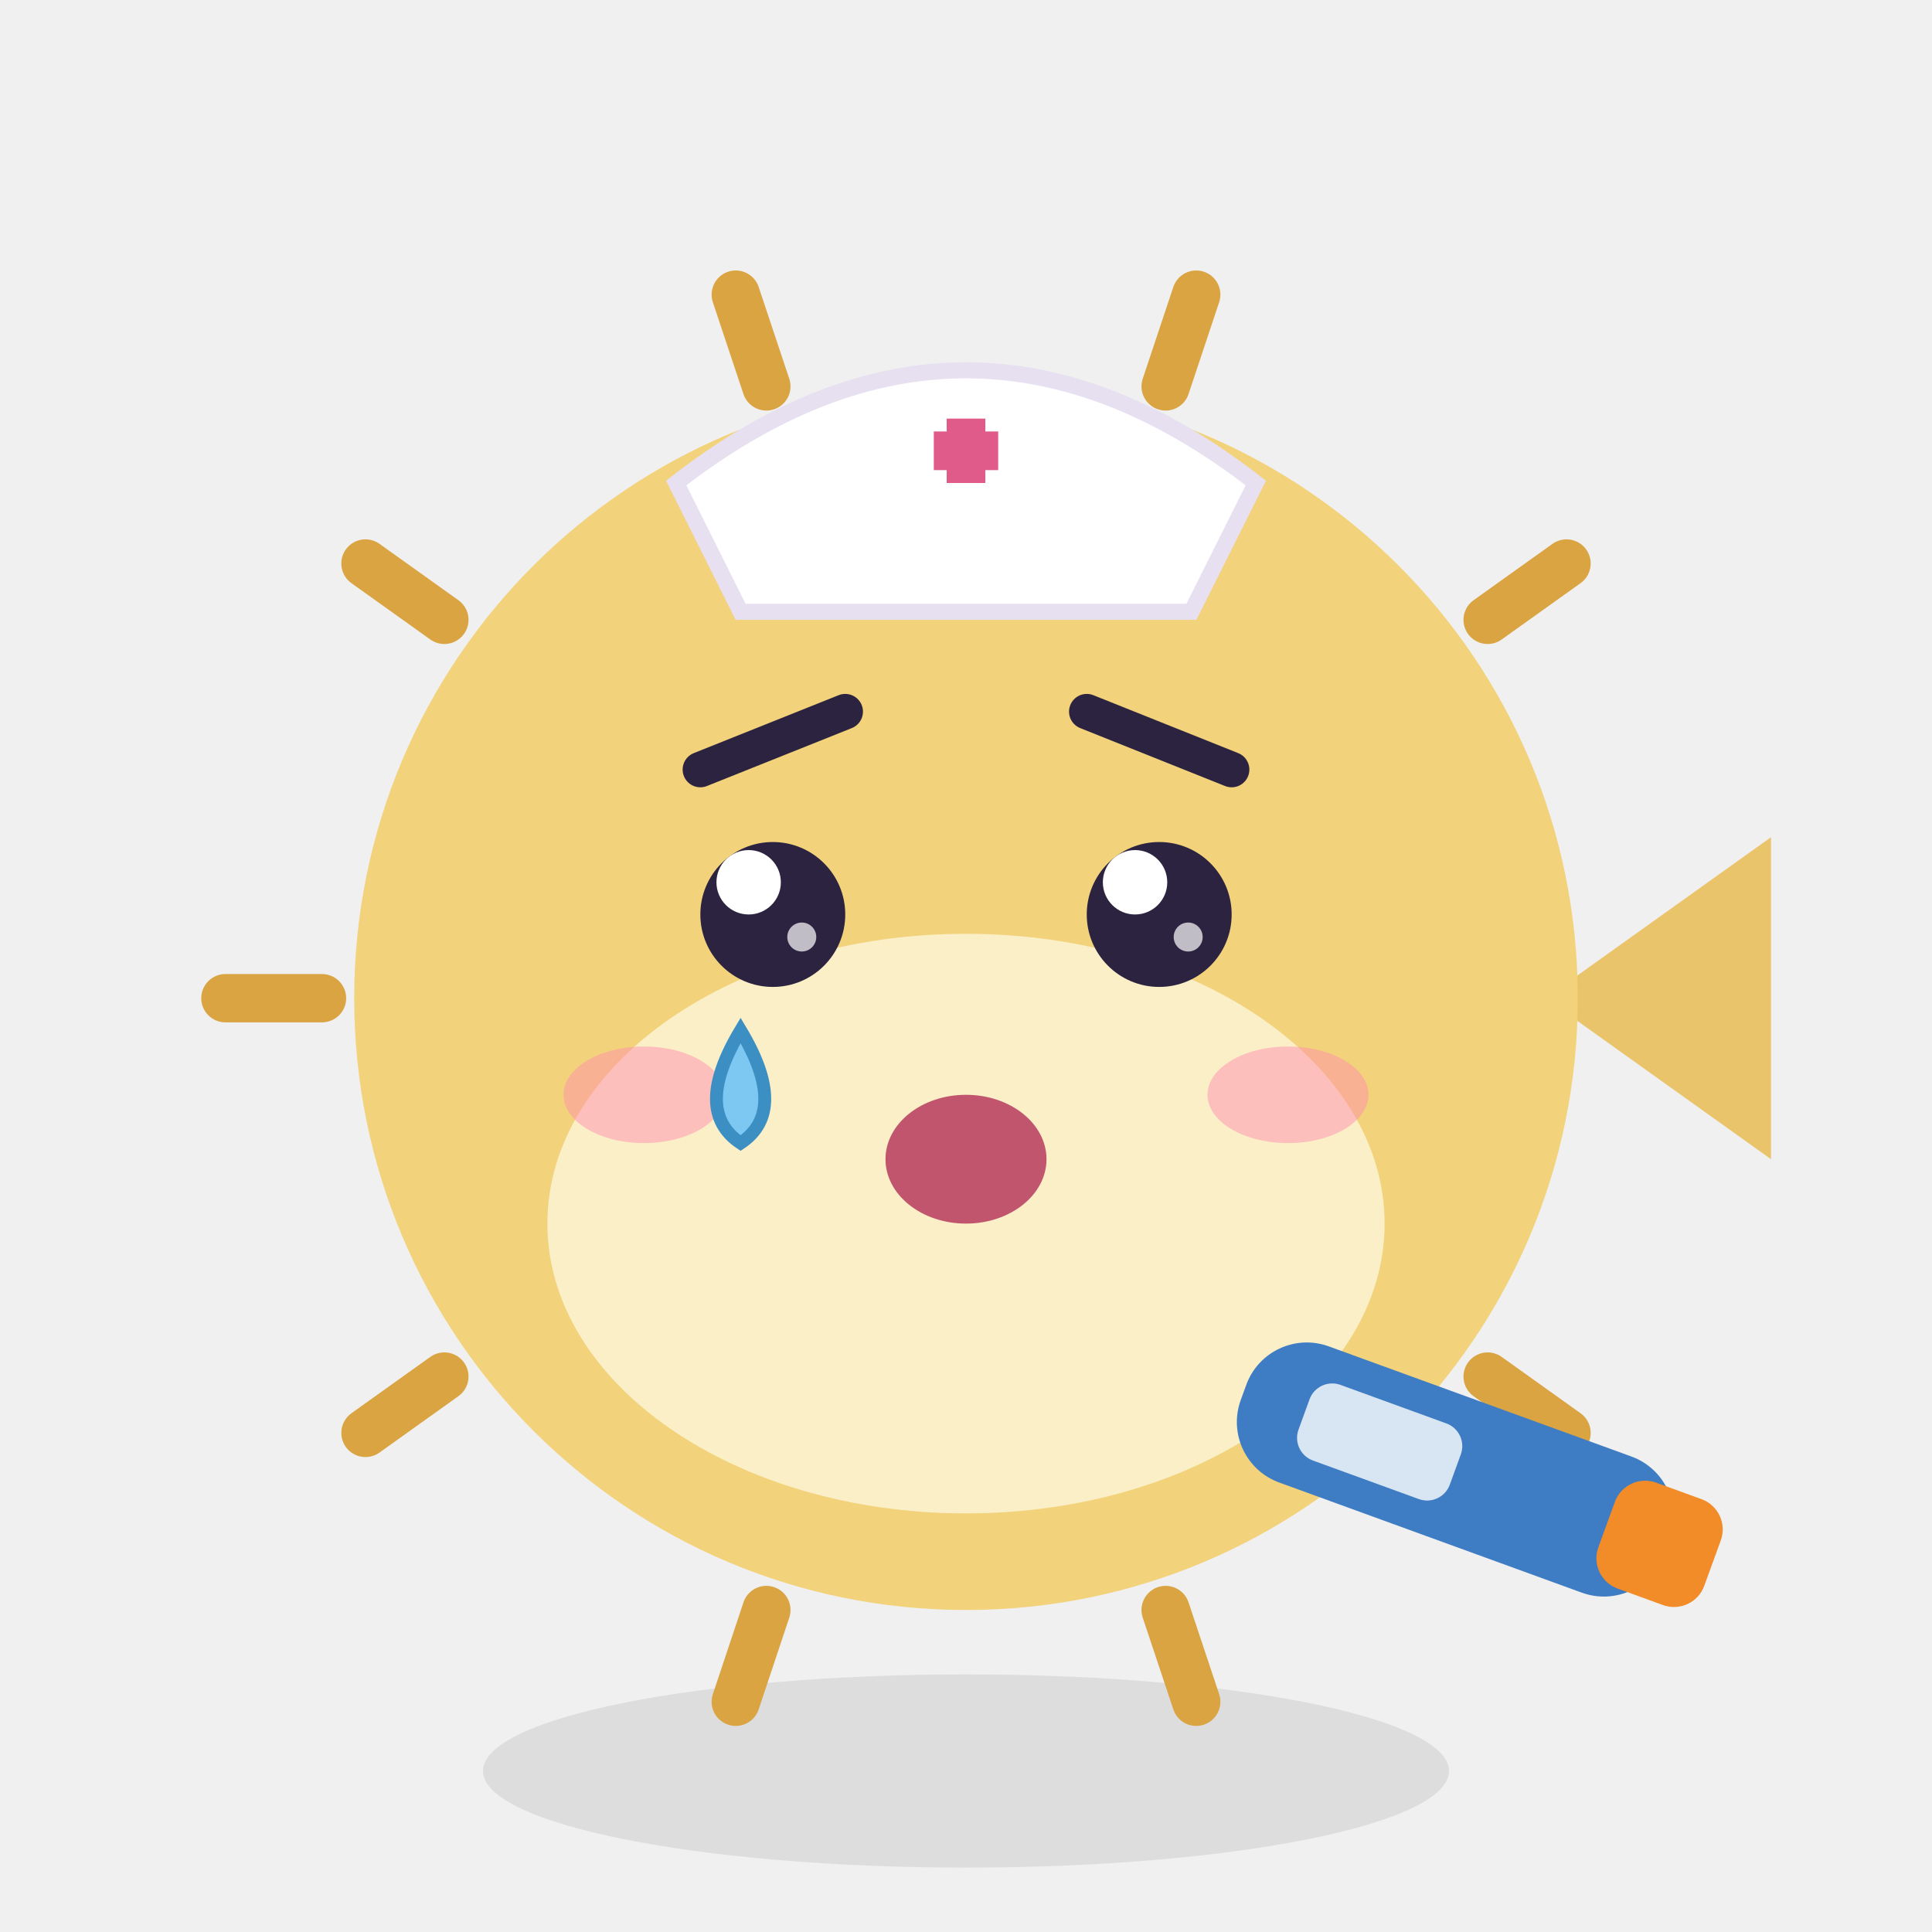
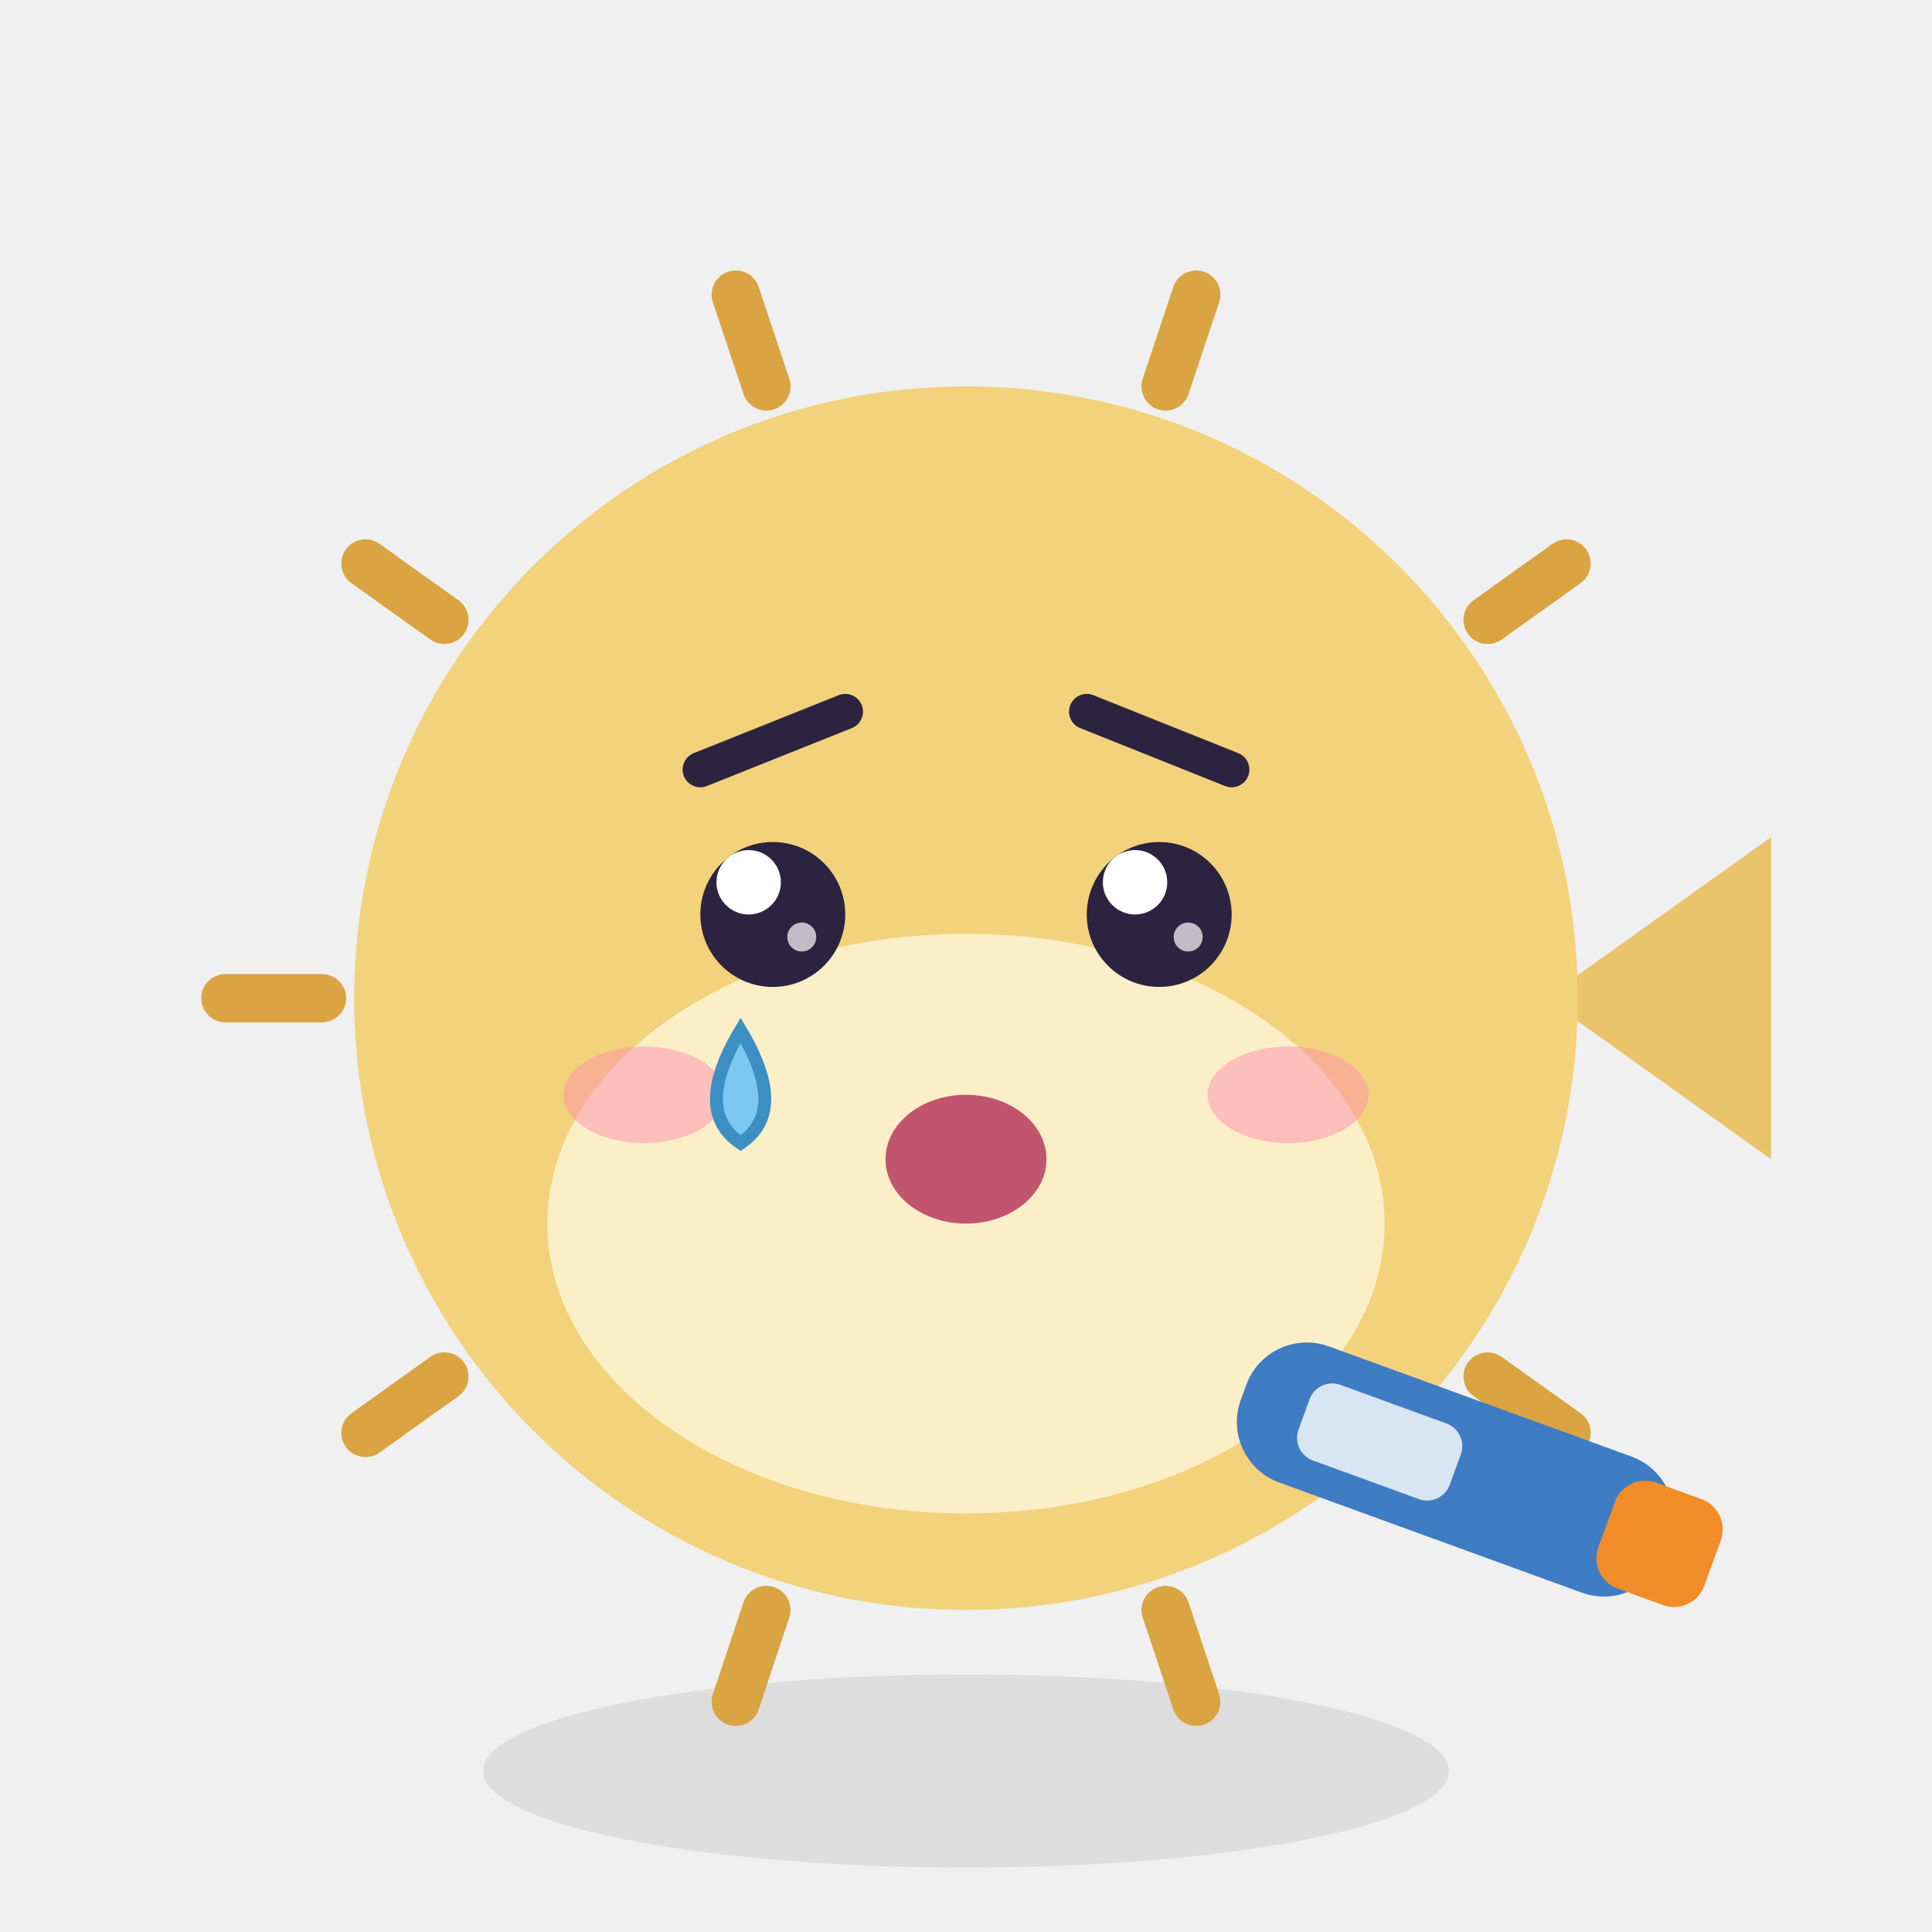
<svg xmlns="http://www.w3.org/2000/svg" viewBox="0 0 120 120">
  <ellipse cx="60" cy="110" rx="30" ry="6" fill="#000" opacity=".08" />
  <path d="M100.0 62.0l6.0 0.0" stroke="#D9A441" stroke-width="3" stroke-linecap="round" />
  <path d="M92.4 85.5l4.9 3.5" stroke="#D9A441" stroke-width="3" stroke-linecap="round" />
  <path d="M72.4 100.0l1.9 5.7" stroke="#D9A441" stroke-width="3" stroke-linecap="round" />
  <path d="M47.6 100.0l-1.9 5.7" stroke="#D9A441" stroke-width="3" stroke-linecap="round" />
  <path d="M27.6 85.5l-4.9 3.5" stroke="#D9A441" stroke-width="3" stroke-linecap="round" />
  <path d="M20.0 62.0l-6.0 0.0" stroke="#D9A441" stroke-width="3" stroke-linecap="round" />
  <path d="M27.6 38.5l-4.9 -3.5" stroke="#D9A441" stroke-width="3" stroke-linecap="round" />
  <path d="M47.6 24.0l-1.9 -5.7" stroke="#D9A441" stroke-width="3" stroke-linecap="round" />
  <path d="M72.4 24.0l1.9 -5.7" stroke="#D9A441" stroke-width="3" stroke-linecap="round" />
  <path d="M92.4 38.5l4.9 -3.5" stroke="#D9A441" stroke-width="3" stroke-linecap="round" />
  <path d="M96 62l14-10v20z" fill="#E9C46A" />
  <circle cx="60" cy="62" r="38" fill="#F2D27A" />
  <ellipse cx="60" cy="76" rx="26" ry="18" fill="#FBEFC8" />
-   <path d="M42 30q18-14 36 0l-4 8H46z" fill="#fff" stroke="#E7E0F0" />
-   <path d="M58 28h4M60 26v4" stroke="#E05A8A" stroke-width="2.4" />
  <circle cx="48" cy="56.8" r="4.5" fill="#2B2340" />
  <circle cx="46.5" cy="54.8" r="2" fill="#fff" />
  <circle cx="49.8" cy="58.2" r="0.9" fill="#fff" opacity=".7" />
  <path d="M43.5 47.8L52.5 44.2" stroke="#2B2340" stroke-width="2.2" stroke-linecap="round" />
  <circle cx="72" cy="56.8" r="4.5" fill="#2B2340" />
  <circle cx="70.5" cy="54.8" r="2" fill="#fff" />
  <circle cx="73.8" cy="58.2" r="0.9" fill="#fff" opacity=".7" />
  <path d="M76.5 47.8L67.5 44.2" stroke="#2B2340" stroke-width="2.2" stroke-linecap="round" />
  <circle cx="70.7" cy="54.5" r="1.6" fill="#fff" />
  <ellipse cx="40" cy="68" rx="5" ry="3" fill="#FF8FAE" opacity=".5" />
  <ellipse cx="80" cy="68" rx="5" ry="3" fill="#FF8FAE" opacity=".5" />
  <ellipse cx="60" cy="72" rx="5" ry="4" fill="#C2556E" />
  <g transform="rotate(20 88 92)">
    <rect x="76" y="86" width="28" height="9" rx="4" fill="#3E7CC4" />
    <rect x="100" y="87" width="7" height="7" rx="2" fill="#F28C28" />
    <rect x="80" y="88" width="10" height="5" rx="1.5" fill="#fff" opacity=".8" />
  </g>
  <path d="M46 64q-3 5 0 7q3-2 0-7z" fill="#7CC8F2" stroke="#3C8FC2" stroke-width=".8" />
</svg>
